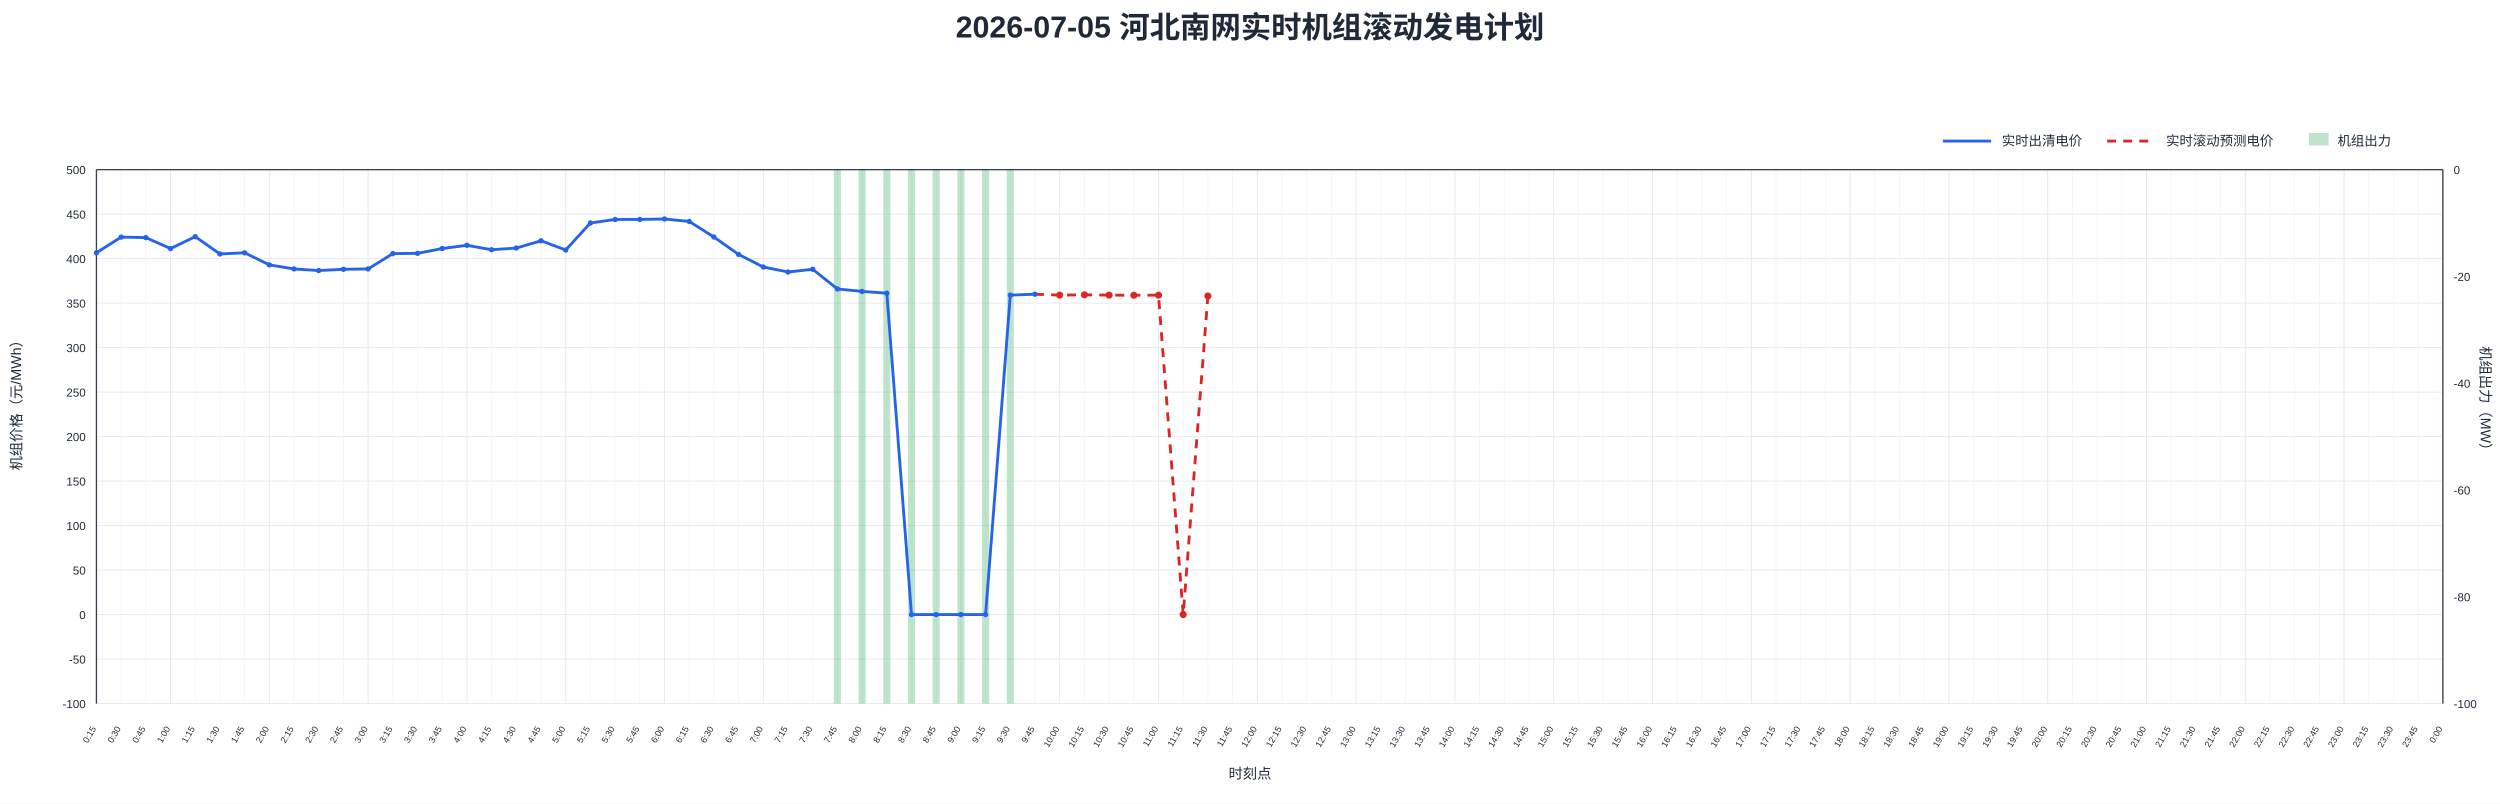
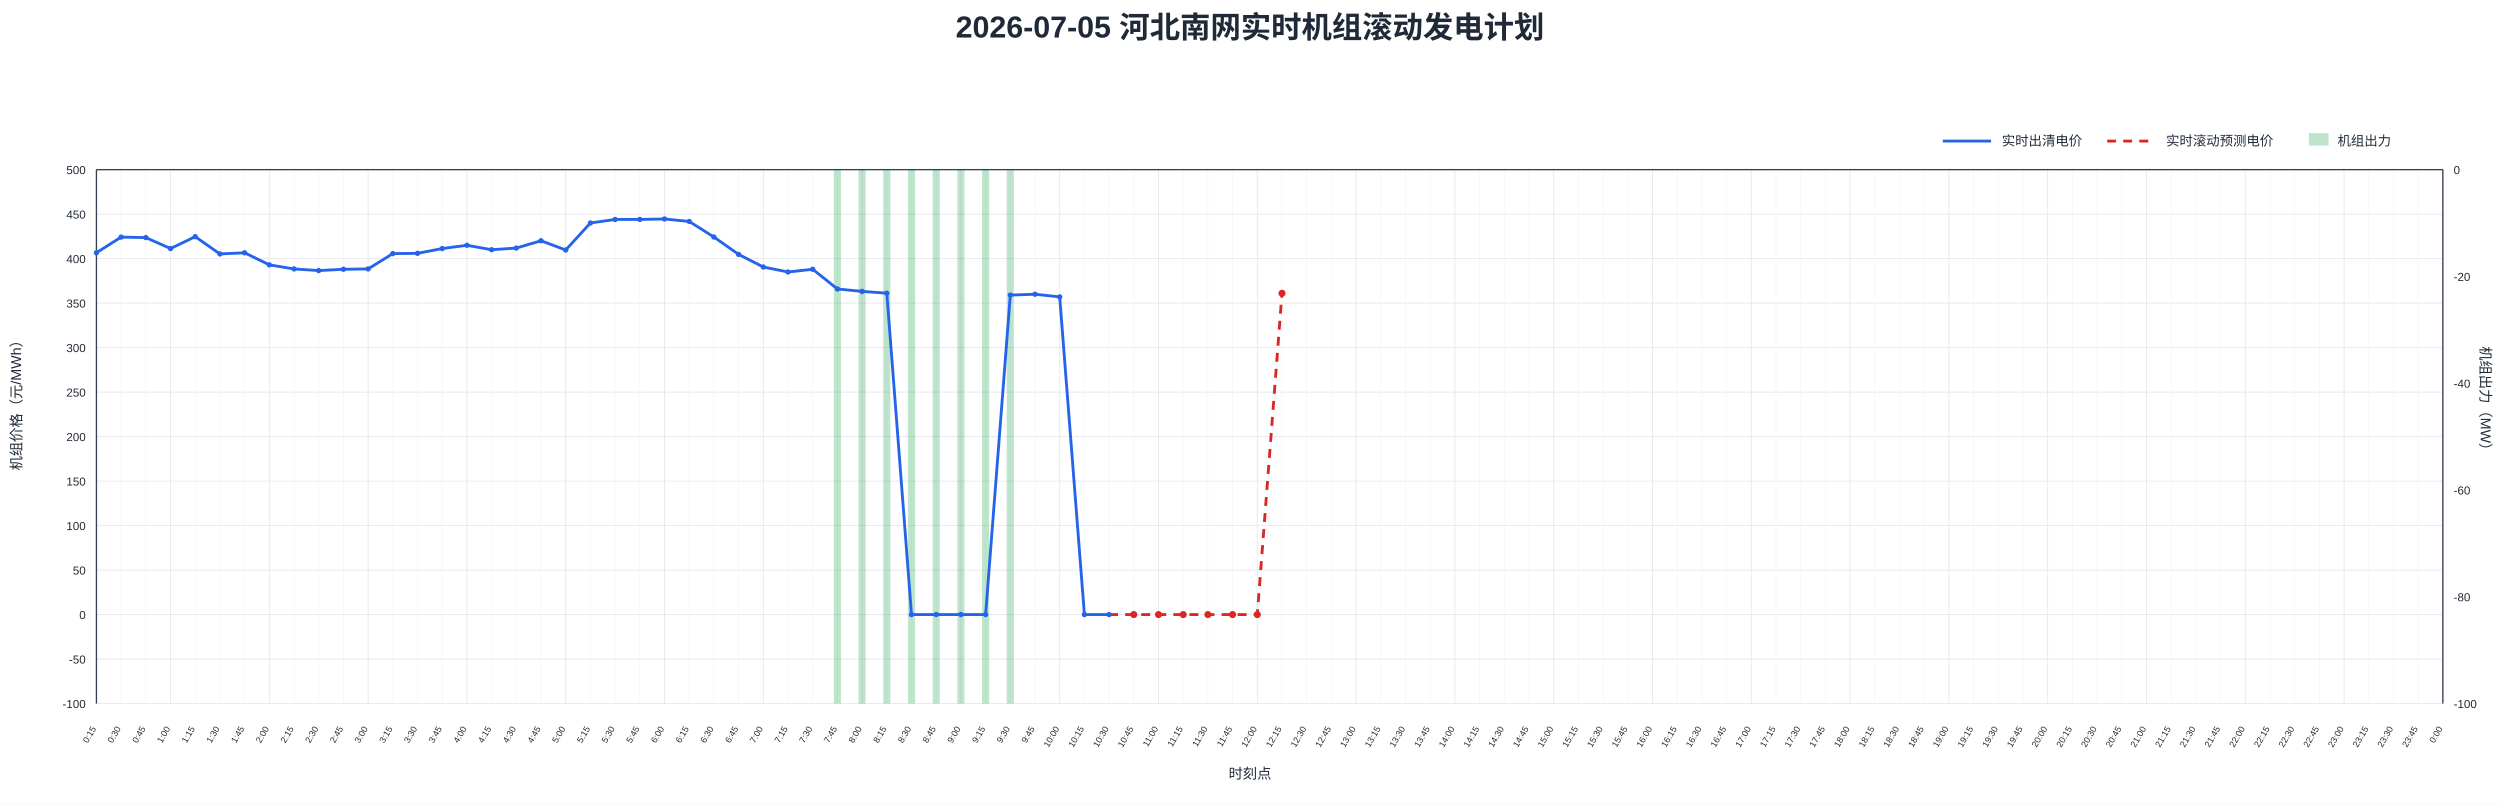
<svg xmlns="http://www.w3.org/2000/svg" width="2800" height="900" viewBox="0 0 2800 900" data-plot-left="108" data-plot-right="2736" data-plot-top="190" data-plot-bottom="788">
  <style>
text{font-family:'Microsoft YaHei','SimHei',Arial,sans-serif;fill:#1f2937}
.axis{stroke:#374151;stroke-width:1.5}
.grid{stroke:#e5e7eb;stroke-width:1}
.minor{stroke:#f3f4f6;stroke-width:0.8}
.actual{fill:none;stroke:#2563eb;stroke-width:3.2}
.forecast{fill:none;stroke:#dc2626;stroke-width:3.2;stroke-dasharray:10 8}
.bar{fill:#16a34a;fill-opacity:0.28}
.hover-zone{fill:#ffffff;fill-opacity:0;cursor:crosshair}
.hover-line{stroke:#111827;stroke-width:1.4;stroke-dasharray:6 5;opacity:0}
.tooltip{opacity:0;pointer-events:none}
.tooltip-bg{fill:#111827;fill-opacity:.72;stroke:#ffffff;stroke-width:1.2}
.tooltip text{fill:#ffffff;font-size:15px}
</style>
  <rect width="100%" height="100%" fill="#ffffff" />
  <text x="1400.0" y="42" text-anchor="middle" font-size="34" font-weight="700">2026-07-05 河北南网实时机组滚动发电计划</text>
  <text x="2748" y="793.00" text-anchor="start" font-size="13" fill="#166534">-100</text>
  <text x="2748" y="673.40" text-anchor="start" font-size="13" fill="#166534">-80</text>
  <text x="2748" y="553.80" text-anchor="start" font-size="13" fill="#166534">-60</text>
  <text x="2748" y="434.20" text-anchor="start" font-size="13" fill="#166534">-40</text>
  <text x="2748" y="314.60" text-anchor="start" font-size="13" fill="#166534">-20</text>
  <text x="2748" y="195.00" text-anchor="start" font-size="13" fill="#166534">0</text>
  <line class="grid" x1="108" y1="788.00" x2="2736" y2="788.00" />
  <text x="96" y="793.00" text-anchor="end" font-size="13">-100</text>
  <line class="grid" x1="108" y1="738.17" x2="2736" y2="738.17" />
  <text x="96" y="743.17" text-anchor="end" font-size="13">-50</text>
  <line class="grid" x1="108" y1="688.33" x2="2736" y2="688.33" />
  <text x="96" y="693.33" text-anchor="end" font-size="13">0</text>
  <line class="grid" x1="108" y1="638.50" x2="2736" y2="638.50" />
  <text x="96" y="643.50" text-anchor="end" font-size="13">50</text>
  <line class="grid" x1="108" y1="588.67" x2="2736" y2="588.67" />
  <text x="96" y="593.67" text-anchor="end" font-size="13">100</text>
  <line class="grid" x1="108" y1="538.83" x2="2736" y2="538.83" />
  <text x="96" y="543.83" text-anchor="end" font-size="13">150</text>
  <line class="grid" x1="108" y1="489.00" x2="2736" y2="489.00" />
  <text x="96" y="494.00" text-anchor="end" font-size="13">200</text>
  <line class="grid" x1="108" y1="439.17" x2="2736" y2="439.17" />
  <text x="96" y="444.17" text-anchor="end" font-size="13">250</text>
  <line class="grid" x1="108" y1="389.33" x2="2736" y2="389.33" />
  <text x="96" y="394.33" text-anchor="end" font-size="13">300</text>
  <line class="grid" x1="108" y1="339.50" x2="2736" y2="339.50" />
  <text x="96" y="344.50" text-anchor="end" font-size="13">350</text>
  <line class="grid" x1="108" y1="289.67" x2="2736" y2="289.67" />
  <text x="96" y="294.67" text-anchor="end" font-size="13">400</text>
  <line class="grid" x1="108" y1="239.83" x2="2736" y2="239.83" />
  <text x="96" y="244.83" text-anchor="end" font-size="13">450</text>
  <line class="grid" x1="108" y1="190.00" x2="2736" y2="190.00" />
  <text x="96" y="195.00" text-anchor="end" font-size="13">500</text>
  <line class="grid minor" x1="108.00" y1="190" x2="108.00" y2="788" />
  <text x="108.00" y="816" text-anchor="end" font-size="10" transform="rotate(-60 108.00 816)">0:15</text>
  <line class="grid minor" x1="135.66" y1="190" x2="135.66" y2="788" />
  <text x="135.66" y="816" text-anchor="end" font-size="10" transform="rotate(-60 135.66 816)">0:30</text>
  <line class="grid minor" x1="163.33" y1="190" x2="163.33" y2="788" />
  <text x="163.33" y="816" text-anchor="end" font-size="10" transform="rotate(-60 163.33 816)">0:45</text>
  <line class="grid" x1="190.99" y1="190" x2="190.99" y2="788" />
  <text x="190.99" y="816" text-anchor="end" font-size="10" transform="rotate(-60 190.99 816)">1:00</text>
  <line class="grid minor" x1="218.65" y1="190" x2="218.65" y2="788" />
  <text x="218.65" y="816" text-anchor="end" font-size="10" transform="rotate(-60 218.65 816)">1:15</text>
  <line class="grid minor" x1="246.32" y1="190" x2="246.32" y2="788" />
  <text x="246.32" y="816" text-anchor="end" font-size="10" transform="rotate(-60 246.32 816)">1:30</text>
  <line class="grid minor" x1="273.98" y1="190" x2="273.98" y2="788" />
  <text x="273.98" y="816" text-anchor="end" font-size="10" transform="rotate(-60 273.98 816)">1:45</text>
  <line class="grid" x1="301.64" y1="190" x2="301.64" y2="788" />
  <text x="301.64" y="816" text-anchor="end" font-size="10" transform="rotate(-60 301.64 816)">2:00</text>
  <line class="grid minor" x1="329.31" y1="190" x2="329.31" y2="788" />
  <text x="329.31" y="816" text-anchor="end" font-size="10" transform="rotate(-60 329.31 816)">2:15</text>
  <line class="grid minor" x1="356.97" y1="190" x2="356.97" y2="788" />
  <text x="356.97" y="816" text-anchor="end" font-size="10" transform="rotate(-60 356.97 816)">2:30</text>
  <line class="grid minor" x1="384.63" y1="190" x2="384.63" y2="788" />
  <text x="384.63" y="816" text-anchor="end" font-size="10" transform="rotate(-60 384.63 816)">2:45</text>
  <line class="grid" x1="412.29" y1="190" x2="412.29" y2="788" />
  <text x="412.29" y="816" text-anchor="end" font-size="10" transform="rotate(-60 412.29 816)">3:00</text>
  <line class="grid minor" x1="439.96" y1="190" x2="439.96" y2="788" />
  <text x="439.96" y="816" text-anchor="end" font-size="10" transform="rotate(-60 439.96 816)">3:15</text>
  <line class="grid minor" x1="467.62" y1="190" x2="467.62" y2="788" />
  <text x="467.62" y="816" text-anchor="end" font-size="10" transform="rotate(-60 467.62 816)">3:30</text>
  <line class="grid minor" x1="495.28" y1="190" x2="495.28" y2="788" />
  <text x="495.28" y="816" text-anchor="end" font-size="10" transform="rotate(-60 495.28 816)">3:45</text>
  <line class="grid" x1="522.95" y1="190" x2="522.95" y2="788" />
  <text x="522.95" y="816" text-anchor="end" font-size="10" transform="rotate(-60 522.95 816)">4:00</text>
  <line class="grid minor" x1="550.61" y1="190" x2="550.61" y2="788" />
  <text x="550.61" y="816" text-anchor="end" font-size="10" transform="rotate(-60 550.61 816)">4:15</text>
  <line class="grid minor" x1="578.27" y1="190" x2="578.27" y2="788" />
  <text x="578.27" y="816" text-anchor="end" font-size="10" transform="rotate(-60 578.27 816)">4:30</text>
  <line class="grid minor" x1="605.94" y1="190" x2="605.94" y2="788" />
  <text x="605.94" y="816" text-anchor="end" font-size="10" transform="rotate(-60 605.94 816)">4:45</text>
  <line class="grid" x1="633.60" y1="190" x2="633.60" y2="788" />
  <text x="633.60" y="816" text-anchor="end" font-size="10" transform="rotate(-60 633.60 816)">5:00</text>
  <line class="grid minor" x1="661.26" y1="190" x2="661.26" y2="788" />
  <text x="661.26" y="816" text-anchor="end" font-size="10" transform="rotate(-60 661.26 816)">5:15</text>
  <line class="grid minor" x1="688.93" y1="190" x2="688.93" y2="788" />
  <text x="688.93" y="816" text-anchor="end" font-size="10" transform="rotate(-60 688.93 816)">5:30</text>
  <line class="grid minor" x1="716.59" y1="190" x2="716.59" y2="788" />
  <text x="716.59" y="816" text-anchor="end" font-size="10" transform="rotate(-60 716.59 816)">5:45</text>
  <line class="grid" x1="744.25" y1="190" x2="744.25" y2="788" />
  <text x="744.25" y="816" text-anchor="end" font-size="10" transform="rotate(-60 744.25 816)">6:00</text>
  <line class="grid minor" x1="771.92" y1="190" x2="771.92" y2="788" />
  <text x="771.92" y="816" text-anchor="end" font-size="10" transform="rotate(-60 771.92 816)">6:15</text>
  <line class="grid minor" x1="799.58" y1="190" x2="799.58" y2="788" />
  <text x="799.58" y="816" text-anchor="end" font-size="10" transform="rotate(-60 799.58 816)">6:30</text>
  <line class="grid minor" x1="827.24" y1="190" x2="827.24" y2="788" />
  <text x="827.24" y="816" text-anchor="end" font-size="10" transform="rotate(-60 827.24 816)">6:45</text>
  <line class="grid" x1="854.91" y1="190" x2="854.91" y2="788" />
  <text x="854.91" y="816" text-anchor="end" font-size="10" transform="rotate(-60 854.91 816)">7:00</text>
  <line class="grid minor" x1="882.57" y1="190" x2="882.57" y2="788" />
  <text x="882.57" y="816" text-anchor="end" font-size="10" transform="rotate(-60 882.57 816)">7:15</text>
  <line class="grid minor" x1="910.23" y1="190" x2="910.23" y2="788" />
  <text x="910.23" y="816" text-anchor="end" font-size="10" transform="rotate(-60 910.23 816)">7:30</text>
  <line class="grid minor" x1="937.89" y1="190" x2="937.89" y2="788" />
  <text x="937.89" y="816" text-anchor="end" font-size="10" transform="rotate(-60 937.89 816)">7:45</text>
  <line class="grid" x1="965.56" y1="190" x2="965.56" y2="788" />
  <text x="965.56" y="816" text-anchor="end" font-size="10" transform="rotate(-60 965.56 816)">8:00</text>
  <line class="grid minor" x1="993.22" y1="190" x2="993.22" y2="788" />
  <text x="993.22" y="816" text-anchor="end" font-size="10" transform="rotate(-60 993.22 816)">8:15</text>
  <line class="grid minor" x1="1020.88" y1="190" x2="1020.88" y2="788" />
  <text x="1020.88" y="816" text-anchor="end" font-size="10" transform="rotate(-60 1020.88 816)">8:30</text>
  <line class="grid minor" x1="1048.55" y1="190" x2="1048.55" y2="788" />
  <text x="1048.55" y="816" text-anchor="end" font-size="10" transform="rotate(-60 1048.55 816)">8:45</text>
  <line class="grid" x1="1076.21" y1="190" x2="1076.21" y2="788" />
  <text x="1076.21" y="816" text-anchor="end" font-size="10" transform="rotate(-60 1076.21 816)">9:00</text>
  <line class="grid minor" x1="1103.87" y1="190" x2="1103.87" y2="788" />
  <text x="1103.87" y="816" text-anchor="end" font-size="10" transform="rotate(-60 1103.87 816)">9:15</text>
  <line class="grid minor" x1="1131.54" y1="190" x2="1131.54" y2="788" />
  <text x="1131.54" y="816" text-anchor="end" font-size="10" transform="rotate(-60 1131.54 816)">9:30</text>
  <line class="grid minor" x1="1159.20" y1="190" x2="1159.20" y2="788" />
  <text x="1159.20" y="816" text-anchor="end" font-size="10" transform="rotate(-60 1159.20 816)">9:45</text>
  <line class="grid" x1="1186.86" y1="190" x2="1186.86" y2="788" />
  <text x="1186.86" y="816" text-anchor="end" font-size="10" transform="rotate(-60 1186.86 816)">10:00</text>
  <line class="grid minor" x1="1214.53" y1="190" x2="1214.53" y2="788" />
  <text x="1214.53" y="816" text-anchor="end" font-size="10" transform="rotate(-60 1214.53 816)">10:15</text>
  <line class="grid minor" x1="1242.19" y1="190" x2="1242.19" y2="788" />
  <text x="1242.19" y="816" text-anchor="end" font-size="10" transform="rotate(-60 1242.19 816)">10:30</text>
  <line class="grid minor" x1="1269.85" y1="190" x2="1269.85" y2="788" />
  <text x="1269.85" y="816" text-anchor="end" font-size="10" transform="rotate(-60 1269.85 816)">10:45</text>
  <line class="grid" x1="1297.52" y1="190" x2="1297.52" y2="788" />
  <text x="1297.52" y="816" text-anchor="end" font-size="10" transform="rotate(-60 1297.52 816)">11:00</text>
  <line class="grid minor" x1="1325.18" y1="190" x2="1325.18" y2="788" />
  <text x="1325.18" y="816" text-anchor="end" font-size="10" transform="rotate(-60 1325.18 816)">11:15</text>
  <line class="grid minor" x1="1352.84" y1="190" x2="1352.84" y2="788" />
  <text x="1352.84" y="816" text-anchor="end" font-size="10" transform="rotate(-60 1352.84 816)">11:30</text>
  <line class="grid minor" x1="1380.51" y1="190" x2="1380.51" y2="788" />
  <text x="1380.51" y="816" text-anchor="end" font-size="10" transform="rotate(-60 1380.51 816)">11:45</text>
  <line class="grid" x1="1408.17" y1="190" x2="1408.17" y2="788" />
  <text x="1408.17" y="816" text-anchor="end" font-size="10" transform="rotate(-60 1408.17 816)">12:00</text>
  <line class="grid minor" x1="1435.83" y1="190" x2="1435.83" y2="788" />
  <text x="1435.83" y="816" text-anchor="end" font-size="10" transform="rotate(-60 1435.83 816)">12:15</text>
  <line class="grid minor" x1="1463.49" y1="190" x2="1463.49" y2="788" />
  <text x="1463.49" y="816" text-anchor="end" font-size="10" transform="rotate(-60 1463.49 816)">12:30</text>
  <line class="grid minor" x1="1491.16" y1="190" x2="1491.16" y2="788" />
  <text x="1491.16" y="816" text-anchor="end" font-size="10" transform="rotate(-60 1491.16 816)">12:45</text>
  <line class="grid" x1="1518.82" y1="190" x2="1518.82" y2="788" />
  <text x="1518.82" y="816" text-anchor="end" font-size="10" transform="rotate(-60 1518.82 816)">13:00</text>
  <line class="grid minor" x1="1546.48" y1="190" x2="1546.48" y2="788" />
  <text x="1546.48" y="816" text-anchor="end" font-size="10" transform="rotate(-60 1546.48 816)">13:15</text>
  <line class="grid minor" x1="1574.15" y1="190" x2="1574.15" y2="788" />
  <text x="1574.15" y="816" text-anchor="end" font-size="10" transform="rotate(-60 1574.15 816)">13:30</text>
  <line class="grid minor" x1="1601.81" y1="190" x2="1601.81" y2="788" />
  <text x="1601.81" y="816" text-anchor="end" font-size="10" transform="rotate(-60 1601.81 816)">13:45</text>
  <line class="grid" x1="1629.47" y1="190" x2="1629.47" y2="788" />
  <text x="1629.47" y="816" text-anchor="end" font-size="10" transform="rotate(-60 1629.47 816)">14:00</text>
  <line class="grid minor" x1="1657.14" y1="190" x2="1657.14" y2="788" />
  <text x="1657.14" y="816" text-anchor="end" font-size="10" transform="rotate(-60 1657.14 816)">14:15</text>
  <line class="grid minor" x1="1684.80" y1="190" x2="1684.80" y2="788" />
  <text x="1684.80" y="816" text-anchor="end" font-size="10" transform="rotate(-60 1684.80 816)">14:30</text>
  <line class="grid minor" x1="1712.46" y1="190" x2="1712.46" y2="788" />
  <text x="1712.46" y="816" text-anchor="end" font-size="10" transform="rotate(-60 1712.46 816)">14:45</text>
  <line class="grid" x1="1740.13" y1="190" x2="1740.13" y2="788" />
  <text x="1740.13" y="816" text-anchor="end" font-size="10" transform="rotate(-60 1740.13 816)">15:00</text>
  <line class="grid minor" x1="1767.79" y1="190" x2="1767.79" y2="788" />
  <text x="1767.79" y="816" text-anchor="end" font-size="10" transform="rotate(-60 1767.79 816)">15:15</text>
  <line class="grid minor" x1="1795.45" y1="190" x2="1795.45" y2="788" />
  <text x="1795.45" y="816" text-anchor="end" font-size="10" transform="rotate(-60 1795.45 816)">15:30</text>
  <line class="grid minor" x1="1823.12" y1="190" x2="1823.12" y2="788" />
  <text x="1823.12" y="816" text-anchor="end" font-size="10" transform="rotate(-60 1823.12 816)">15:45</text>
  <line class="grid" x1="1850.78" y1="190" x2="1850.78" y2="788" />
  <text x="1850.78" y="816" text-anchor="end" font-size="10" transform="rotate(-60 1850.78 816)">16:00</text>
  <line class="grid minor" x1="1878.44" y1="190" x2="1878.44" y2="788" />
  <text x="1878.44" y="816" text-anchor="end" font-size="10" transform="rotate(-60 1878.44 816)">16:15</text>
  <line class="grid minor" x1="1906.11" y1="190" x2="1906.11" y2="788" />
  <text x="1906.11" y="816" text-anchor="end" font-size="10" transform="rotate(-60 1906.11 816)">16:30</text>
  <line class="grid minor" x1="1933.77" y1="190" x2="1933.77" y2="788" />
  <text x="1933.77" y="816" text-anchor="end" font-size="10" transform="rotate(-60 1933.77 816)">16:45</text>
  <line class="grid" x1="1961.43" y1="190" x2="1961.43" y2="788" />
  <text x="1961.43" y="816" text-anchor="end" font-size="10" transform="rotate(-60 1961.43 816)">17:00</text>
  <line class="grid minor" x1="1989.09" y1="190" x2="1989.09" y2="788" />
  <text x="1989.09" y="816" text-anchor="end" font-size="10" transform="rotate(-60 1989.09 816)">17:15</text>
  <line class="grid minor" x1="2016.76" y1="190" x2="2016.76" y2="788" />
  <text x="2016.76" y="816" text-anchor="end" font-size="10" transform="rotate(-60 2016.76 816)">17:30</text>
  <line class="grid minor" x1="2044.42" y1="190" x2="2044.42" y2="788" />
  <text x="2044.42" y="816" text-anchor="end" font-size="10" transform="rotate(-60 2044.42 816)">17:45</text>
  <line class="grid" x1="2072.08" y1="190" x2="2072.08" y2="788" />
  <text x="2072.08" y="816" text-anchor="end" font-size="10" transform="rotate(-60 2072.08 816)">18:00</text>
  <line class="grid minor" x1="2099.75" y1="190" x2="2099.75" y2="788" />
  <text x="2099.75" y="816" text-anchor="end" font-size="10" transform="rotate(-60 2099.75 816)">18:15</text>
  <line class="grid minor" x1="2127.41" y1="190" x2="2127.41" y2="788" />
  <text x="2127.41" y="816" text-anchor="end" font-size="10" transform="rotate(-60 2127.41 816)">18:30</text>
  <line class="grid minor" x1="2155.07" y1="190" x2="2155.07" y2="788" />
  <text x="2155.07" y="816" text-anchor="end" font-size="10" transform="rotate(-60 2155.07 816)">18:45</text>
  <line class="grid" x1="2182.74" y1="190" x2="2182.74" y2="788" />
  <text x="2182.74" y="816" text-anchor="end" font-size="10" transform="rotate(-60 2182.74 816)">19:00</text>
  <line class="grid minor" x1="2210.40" y1="190" x2="2210.40" y2="788" />
  <text x="2210.40" y="816" text-anchor="end" font-size="10" transform="rotate(-60 2210.40 816)">19:15</text>
  <line class="grid minor" x1="2238.06" y1="190" x2="2238.06" y2="788" />
  <text x="2238.06" y="816" text-anchor="end" font-size="10" transform="rotate(-60 2238.06 816)">19:30</text>
  <line class="grid minor" x1="2265.73" y1="190" x2="2265.73" y2="788" />
  <text x="2265.73" y="816" text-anchor="end" font-size="10" transform="rotate(-60 2265.73 816)">19:45</text>
  <line class="grid" x1="2293.39" y1="190" x2="2293.39" y2="788" />
  <text x="2293.39" y="816" text-anchor="end" font-size="10" transform="rotate(-60 2293.39 816)">20:00</text>
  <line class="grid minor" x1="2321.05" y1="190" x2="2321.05" y2="788" />
  <text x="2321.05" y="816" text-anchor="end" font-size="10" transform="rotate(-60 2321.05 816)">20:15</text>
  <line class="grid minor" x1="2348.72" y1="190" x2="2348.72" y2="788" />
  <text x="2348.72" y="816" text-anchor="end" font-size="10" transform="rotate(-60 2348.72 816)">20:30</text>
  <line class="grid minor" x1="2376.38" y1="190" x2="2376.38" y2="788" />
  <text x="2376.38" y="816" text-anchor="end" font-size="10" transform="rotate(-60 2376.38 816)">20:45</text>
  <line class="grid" x1="2404.04" y1="190" x2="2404.04" y2="788" />
  <text x="2404.04" y="816" text-anchor="end" font-size="10" transform="rotate(-60 2404.04 816)">21:00</text>
  <line class="grid minor" x1="2431.71" y1="190" x2="2431.71" y2="788" />
  <text x="2431.71" y="816" text-anchor="end" font-size="10" transform="rotate(-60 2431.71 816)">21:15</text>
  <line class="grid minor" x1="2459.37" y1="190" x2="2459.37" y2="788" />
  <text x="2459.37" y="816" text-anchor="end" font-size="10" transform="rotate(-60 2459.37 816)">21:30</text>
  <line class="grid minor" x1="2487.03" y1="190" x2="2487.03" y2="788" />
  <text x="2487.03" y="816" text-anchor="end" font-size="10" transform="rotate(-60 2487.03 816)">21:45</text>
  <line class="grid" x1="2514.69" y1="190" x2="2514.69" y2="788" />
  <text x="2514.69" y="816" text-anchor="end" font-size="10" transform="rotate(-60 2514.69 816)">22:00</text>
  <line class="grid minor" x1="2542.36" y1="190" x2="2542.36" y2="788" />
  <text x="2542.36" y="816" text-anchor="end" font-size="10" transform="rotate(-60 2542.36 816)">22:15</text>
  <line class="grid minor" x1="2570.02" y1="190" x2="2570.02" y2="788" />
  <text x="2570.02" y="816" text-anchor="end" font-size="10" transform="rotate(-60 2570.02 816)">22:30</text>
  <line class="grid minor" x1="2597.68" y1="190" x2="2597.68" y2="788" />
  <text x="2597.68" y="816" text-anchor="end" font-size="10" transform="rotate(-60 2597.68 816)">22:45</text>
  <line class="grid" x1="2625.35" y1="190" x2="2625.35" y2="788" />
  <text x="2625.35" y="816" text-anchor="end" font-size="10" transform="rotate(-60 2625.35 816)">23:00</text>
  <line class="grid minor" x1="2653.01" y1="190" x2="2653.01" y2="788" />
  <text x="2653.01" y="816" text-anchor="end" font-size="10" transform="rotate(-60 2653.01 816)">23:15</text>
  <line class="grid minor" x1="2680.67" y1="190" x2="2680.67" y2="788" />
  <text x="2680.67" y="816" text-anchor="end" font-size="10" transform="rotate(-60 2680.67 816)">23:30</text>
  <line class="grid minor" x1="2708.34" y1="190" x2="2708.34" y2="788" />
  <text x="2708.34" y="816" text-anchor="end" font-size="10" transform="rotate(-60 2708.34 816)">23:45</text>
  <line class="grid" x1="2736.00" y1="190" x2="2736.00" y2="788" />
  <text x="2736.00" y="816" text-anchor="end" font-size="10" transform="rotate(-60 2736.00 816)">0:00</text>
  <rect class="bar" x="104.00" y="190.00" width="8" height="0.00" />
  <rect class="bar" x="131.66" y="190.00" width="8" height="0.00" />
  <rect class="bar" x="159.33" y="190.00" width="8" height="0.00" />
  <rect class="bar" x="186.99" y="190.00" width="8" height="0.00" />
  <rect class="bar" x="214.65" y="190.00" width="8" height="0.00" />
  <rect class="bar" x="242.32" y="190.00" width="8" height="0.00" />
  <rect class="bar" x="269.98" y="190.00" width="8" height="0.00" />
  <rect class="bar" x="297.64" y="190.00" width="8" height="0.00" />
  <rect class="bar" x="325.31" y="190.00" width="8" height="0.00" />
  <rect class="bar" x="352.97" y="190.00" width="8" height="0.00" />
  <rect class="bar" x="380.63" y="190.00" width="8" height="0.00" />
  <rect class="bar" x="408.29" y="190.00" width="8" height="0.00" />
  <rect class="bar" x="435.96" y="190.00" width="8" height="0.00" />
  <rect class="bar" x="463.62" y="190.00" width="8" height="0.00" />
  <rect class="bar" x="491.28" y="190.00" width="8" height="0.00" />
  <rect class="bar" x="518.95" y="190.00" width="8" height="0.00" />
  <rect class="bar" x="546.61" y="190.00" width="8" height="0.00" />
  <rect class="bar" x="574.27" y="190.00" width="8" height="0.00" />
  <rect class="bar" x="601.94" y="190.00" width="8" height="0.00" />
  <rect class="bar" x="629.60" y="190.00" width="8" height="0.00" />
  <rect class="bar" x="657.26" y="190.00" width="8" height="0.00" />
  <rect class="bar" x="684.93" y="190.00" width="8" height="0.00" />
  <rect class="bar" x="712.59" y="190.00" width="8" height="0.00" />
  <rect class="bar" x="740.25" y="190.00" width="8" height="0.00" />
  <rect class="bar" x="767.92" y="190.00" width="8" height="0.00" />
  <rect class="bar" x="795.58" y="190.00" width="8" height="0.00" />
  <rect class="bar" x="823.24" y="190.00" width="8" height="0.00" />
  <rect class="bar" x="850.91" y="190.00" width="8" height="0.00" />
  <rect class="bar" x="878.57" y="190.00" width="8" height="0.00" />
  <rect class="bar" x="906.23" y="190.00" width="8" height="0.00" />
  <rect class="bar" x="933.89" y="190.00" width="8" height="598.00" />
  <rect class="bar" x="961.56" y="190.00" width="8" height="598.00" />
  <rect class="bar" x="989.22" y="190.00" width="8" height="598.00" />
  <rect class="bar" x="1016.88" y="190.00" width="8" height="598.00" />
  <rect class="bar" x="1044.55" y="190.00" width="8" height="598.00" />
  <rect class="bar" x="1072.21" y="190.00" width="8" height="598.00" />
  <rect class="bar" x="1099.87" y="190.00" width="8" height="598.00" />
  <rect class="bar" x="1127.54" y="190.00" width="8" height="598.00" />
  <rect class="bar" x="1155.20" y="190.00" width="8" height="0.00" />
  <rect class="bar" x="1182.86" y="190.00" width="8" height="0.00" />
  <rect class="bar" x="1210.53" y="190.00" width="8" height="0.00" />
  <rect class="bar" x="1238.19" y="190.00" width="8" height="0.00" />
  <rect class="bar" x="1265.85" y="190.00" width="8" height="0.00" />
  <rect class="bar" x="1293.52" y="190.00" width="8" height="0.00" />
  <rect class="bar" x="1321.18" y="190.00" width="8" height="0.00" />
  <rect class="bar" x="1348.84" y="190.00" width="8" height="0.00" />
+   <rect class="bar" x="1376.51" y="190.00" width="8" height="0.00" />
+   <rect class="bar" x="1404.17" y="190.00" width="8" height="0.00" />
+   <rect class="bar" x="1431.83" y="190.00" width="8" height="0.00" />
  <line class="axis" x1="108" y1="190.00" x2="2736" y2="190.00" />
  <line class="axis" x1="108" y1="190" x2="108" y2="788" />
  <line class="axis" x1="2736" y1="190" x2="2736" y2="788" />
  <text x="1400.0" y="872" text-anchor="middle" font-size="16">时刻点</text>
  <text x="24" y="450.0" text-anchor="middle" font-size="16" transform="rotate(-90 24 450.0)">机组价格（元/MWh）</text>
  <text x="2778" y="450.0" text-anchor="middle" font-size="16" fill="#166534" transform="rotate(90 2778 450.0)">机组出力（MW）</text>
-   <polyline class="actual" points="108.00,283.12 135.66,265.55 163.33,266.12 190.99,278.37 218.65,265.06 246.32,284.42 273.98,283.12 301.64,296.64 329.31,301.21 356.97,303.04 384.63,301.59 412.29,301.21 439.96,284.02 467.62,283.75 495.28,278.37 522.95,274.72 550.61,279.70 578.27,277.82 605.94,269.65 633.60,280.00 661.26,249.73 688.93,245.81 716.59,245.76 744.25,245.25 771.92,248.04 799.58,265.46 827.24,284.95 854.91,299.06 882.57,304.62 910.23,301.59 937.89,323.63 965.56,326.38 993.22,328.35 1020.88,688.33 1048.55,688.33 1076.21,688.33 1103.87,688.33 1131.54,330.53 1159.20,329.53" />
-   <polyline class="forecast" points="1159.20,329.53 1186.86,330.53 1214.53,330.20 1242.19,330.53 1269.85,330.71 1297.52,330.58 1325.18,688.33 1352.84,331.49" />
+   <polyline class="actual" points="108.00,283.12 135.66,265.55 163.33,266.12 190.99,278.37 218.65,265.06 246.32,284.42 273.98,283.12 301.64,296.64 329.31,301.21 356.97,303.04 384.63,301.59 412.29,301.21 439.96,284.02 467.62,283.75 495.28,278.37 522.95,274.72 550.61,279.70 578.27,277.82 605.94,269.65 633.60,280.00 661.26,249.73 688.93,245.81 716.59,245.76 744.25,245.25 771.92,248.04 799.58,265.46 827.24,284.95 854.91,299.06 882.57,304.62 910.23,301.59 937.89,323.63 965.56,326.38 993.22,328.35 1020.88,688.33 1048.55,688.33 1076.21,688.33 1103.87,688.33 1131.54,330.53 1159.20,329.53 1186.86,332.52 1214.53,688.33 1242.19,688.33" />
+   <polyline class="forecast" points="1242.19,688.33 1269.85,688.33 1297.52,688.33 1325.18,688.33 1352.84,688.33 1380.51,688.33 1408.17,688.33 1435.83,328.44" />
  <circle cx="108.00" cy="283.12" r="3" fill="#2563eb" />
  <circle cx="135.66" cy="265.55" r="3" fill="#2563eb" />
  <circle cx="163.33" cy="266.12" r="3" fill="#2563eb" />
  <circle cx="190.99" cy="278.37" r="3" fill="#2563eb" />
  <circle cx="218.65" cy="265.06" r="3" fill="#2563eb" />
  <circle cx="246.32" cy="284.42" r="3" fill="#2563eb" />
  <circle cx="273.98" cy="283.12" r="3" fill="#2563eb" />
  <circle cx="301.64" cy="296.64" r="3" fill="#2563eb" />
  <circle cx="329.31" cy="301.21" r="3" fill="#2563eb" />
  <circle cx="356.97" cy="303.04" r="3" fill="#2563eb" />
  <circle cx="384.63" cy="301.59" r="3" fill="#2563eb" />
  <circle cx="412.29" cy="301.21" r="3" fill="#2563eb" />
  <circle cx="439.96" cy="284.02" r="3" fill="#2563eb" />
  <circle cx="467.62" cy="283.75" r="3" fill="#2563eb" />
  <circle cx="495.28" cy="278.37" r="3" fill="#2563eb" />
  <circle cx="522.95" cy="274.72" r="3" fill="#2563eb" />
  <circle cx="550.61" cy="279.70" r="3" fill="#2563eb" />
  <circle cx="578.27" cy="277.82" r="3" fill="#2563eb" />
  <circle cx="605.94" cy="269.65" r="3" fill="#2563eb" />
  <circle cx="633.60" cy="280.00" r="3" fill="#2563eb" />
  <circle cx="661.26" cy="249.73" r="3" fill="#2563eb" />
  <circle cx="688.93" cy="245.81" r="3" fill="#2563eb" />
  <circle cx="716.59" cy="245.76" r="3" fill="#2563eb" />
  <circle cx="744.25" cy="245.25" r="3" fill="#2563eb" />
  <circle cx="771.92" cy="248.04" r="3" fill="#2563eb" />
  <circle cx="799.58" cy="265.46" r="3" fill="#2563eb" />
  <circle cx="827.24" cy="284.95" r="3" fill="#2563eb" />
  <circle cx="854.91" cy="299.06" r="3" fill="#2563eb" />
  <circle cx="882.57" cy="304.62" r="3" fill="#2563eb" />
  <circle cx="910.23" cy="301.59" r="3" fill="#2563eb" />
  <circle cx="937.89" cy="323.63" r="3" fill="#2563eb" />
  <circle cx="965.56" cy="326.38" r="3" fill="#2563eb" />
  <circle cx="993.22" cy="328.35" r="3" fill="#2563eb" />
  <circle cx="1020.88" cy="688.33" r="3" fill="#2563eb" />
  <circle cx="1048.55" cy="688.33" r="3" fill="#2563eb" />
  <circle cx="1076.21" cy="688.33" r="3" fill="#2563eb" />
  <circle cx="1103.87" cy="688.33" r="3" fill="#2563eb" />
  <circle cx="1131.54" cy="330.53" r="3" fill="#2563eb" />
  <circle cx="1159.20" cy="329.53" r="3" fill="#2563eb" />
-   <circle cx="1186.86" cy="330.53" r="4" fill="#dc2626" />
-   <circle cx="1214.53" cy="330.20" r="4" fill="#dc2626" />
-   <circle cx="1242.19" cy="330.53" r="4" fill="#dc2626" />
-   <circle cx="1269.85" cy="330.71" r="4" fill="#dc2626" />
-   <circle cx="1297.52" cy="330.58" r="4" fill="#dc2626" />
+   <circle cx="1186.86" cy="332.52" r="3" fill="#2563eb" />
+   <circle cx="1214.53" cy="688.33" r="3" fill="#2563eb" />
+   <circle cx="1242.19" cy="688.33" r="3" fill="#2563eb" />
+   <circle cx="1269.85" cy="688.33" r="4" fill="#dc2626" />
+   <circle cx="1297.52" cy="688.33" r="4" fill="#dc2626" />
  <circle cx="1325.18" cy="688.33" r="4" fill="#dc2626" />
-   <circle cx="1352.84" cy="331.49" r="4" fill="#dc2626" />
+   <circle cx="1352.84" cy="688.33" r="4" fill="#dc2626" />
+   <circle cx="1380.51" cy="688.33" r="4" fill="#dc2626" />
+   <circle cx="1408.17" cy="688.33" r="4" fill="#dc2626" />
+   <circle cx="1435.83" cy="328.44" r="4" fill="#dc2626" />
  <line x1="2176" y1="158" x2="2230" y2="158" class="actual" />
  <text x="2242" y="163" font-size="15">实时出清电价</text>
  <line x1="2360" y1="158" x2="2414" y2="158" class="forecast" />
  <text x="2426" y="163" font-size="15">实时滚动预测电价</text>
  <rect class="bar" x="2586" y="149" width="22" height="14" />
  <text x="2618" y="163" font-size="15">机组出力</text>
  <line id="hover-line" class="hover-line" x1="108" y1="190" x2="108" y2="788" />
  <g id="tooltip" class="tooltip">
    <rect class="tooltip-bg" x="0" y="0" width="220" height="122" rx="8" />
    <text id="tip-time" x="14" y="30" />
    <text id="tip-output" x="14" y="57" />
    <text id="tip-price" x="14" y="84" />
    <text id="tip-forecast" x="14" y="111" />
  </g>
  <rect class="hover-zone" x="108.00" y="190" width="13.83" height="598" data-x="108.00" data-time="0:15" data-output="0 MW" data-actual-price="406.57 元/MWh" data-forecast-price="--" data-curve-y="283.12" />
  <rect class="hover-zone" x="121.83" y="190" width="27.66" height="598" data-x="135.66" data-time="0:30" data-output="0 MW" data-actual-price="424.20 元/MWh" data-forecast-price="--" data-curve-y="265.55" />
  <rect class="hover-zone" x="149.49" y="190" width="27.66" height="598" data-x="163.33" data-time="0:45" data-output="0 MW" data-actual-price="423.63 元/MWh" data-forecast-price="--" data-curve-y="266.12" />
  <rect class="hover-zone" x="177.16" y="190" width="27.66" height="598" data-x="190.99" data-time="1:00" data-output="0 MW" data-actual-price="411.33 元/MWh" data-forecast-price="--" data-curve-y="278.37" />
  <rect class="hover-zone" x="204.82" y="190" width="27.66" height="598" data-x="218.65" data-time="1:15" data-output="0 MW" data-actual-price="424.69 元/MWh" data-forecast-price="--" data-curve-y="265.06" />
  <rect class="hover-zone" x="232.48" y="190" width="27.66" height="598" data-x="246.32" data-time="1:30" data-output="0 MW" data-actual-price="405.26 元/MWh" data-forecast-price="--" data-curve-y="284.42" />
  <rect class="hover-zone" x="260.15" y="190" width="27.66" height="598" data-x="273.98" data-time="1:45" data-output="0 MW" data-actual-price="406.57 元/MWh" data-forecast-price="--" data-curve-y="283.12" />
  <rect class="hover-zone" x="287.81" y="190" width="27.66" height="598" data-x="301.64" data-time="2:00" data-output="0 MW" data-actual-price="393.00 元/MWh" data-forecast-price="--" data-curve-y="296.64" />
  <rect class="hover-zone" x="315.47" y="190" width="27.66" height="598" data-x="329.31" data-time="2:15" data-output="0 MW" data-actual-price="388.42 元/MWh" data-forecast-price="--" data-curve-y="301.21" />
  <rect class="hover-zone" x="343.14" y="190" width="27.66" height="598" data-x="356.97" data-time="2:30" data-output="0 MW" data-actual-price="386.58 元/MWh" data-forecast-price="--" data-curve-y="303.04" />
  <rect class="hover-zone" x="370.80" y="190" width="27.66" height="598" data-x="384.63" data-time="2:45" data-output="0 MW" data-actual-price="388.04 元/MWh" data-forecast-price="--" data-curve-y="301.59" />
  <rect class="hover-zone" x="398.46" y="190" width="27.66" height="598" data-x="412.29" data-time="3:00" data-output="0 MW" data-actual-price="388.42 元/MWh" data-forecast-price="--" data-curve-y="301.21" />
  <rect class="hover-zone" x="426.13" y="190" width="27.66" height="598" data-x="439.96" data-time="3:15" data-output="0 MW" data-actual-price="405.67 元/MWh" data-forecast-price="--" data-curve-y="284.02" />
  <rect class="hover-zone" x="453.79" y="190" width="27.66" height="598" data-x="467.62" data-time="3:30" data-output="0 MW" data-actual-price="405.94 元/MWh" data-forecast-price="--" data-curve-y="283.75" />
  <rect class="hover-zone" x="481.45" y="190" width="27.66" height="598" data-x="495.28" data-time="3:45" data-output="0 MW" data-actual-price="411.33 元/MWh" data-forecast-price="--" data-curve-y="278.37" />
  <rect class="hover-zone" x="509.12" y="190" width="27.66" height="598" data-x="522.95" data-time="4:00" data-output="0 MW" data-actual-price="415.00 元/MWh" data-forecast-price="--" data-curve-y="274.72" />
  <rect class="hover-zone" x="536.78" y="190" width="27.66" height="598" data-x="550.61" data-time="4:15" data-output="0 MW" data-actual-price="410.00 元/MWh" data-forecast-price="--" data-curve-y="279.70" />
  <rect class="hover-zone" x="564.44" y="190" width="27.66" height="598" data-x="578.27" data-time="4:30" data-output="0 MW" data-actual-price="411.89 元/MWh" data-forecast-price="--" data-curve-y="277.82" />
  <rect class="hover-zone" x="592.11" y="190" width="27.66" height="598" data-x="605.94" data-time="4:45" data-output="0 MW" data-actual-price="420.08 元/MWh" data-forecast-price="--" data-curve-y="269.65" />
  <rect class="hover-zone" x="619.77" y="190" width="27.66" height="598" data-x="633.60" data-time="5:00" data-output="0 MW" data-actual-price="409.70 元/MWh" data-forecast-price="--" data-curve-y="280.00" />
  <rect class="hover-zone" x="647.43" y="190" width="27.66" height="598" data-x="661.26" data-time="5:15" data-output="0 MW" data-actual-price="440.07 元/MWh" data-forecast-price="--" data-curve-y="249.73" />
  <rect class="hover-zone" x="675.09" y="190" width="27.66" height="598" data-x="688.93" data-time="5:30" data-output="0 MW" data-actual-price="444.00 元/MWh" data-forecast-price="--" data-curve-y="245.81" />
  <rect class="hover-zone" x="702.76" y="190" width="27.66" height="598" data-x="716.59" data-time="5:45" data-output="0 MW" data-actual-price="444.05 元/MWh" data-forecast-price="--" data-curve-y="245.76" />
  <rect class="hover-zone" x="730.42" y="190" width="27.66" height="598" data-x="744.25" data-time="6:00" data-output="0 MW" data-actual-price="444.57 元/MWh" data-forecast-price="--" data-curve-y="245.25" />
  <rect class="hover-zone" x="758.08" y="190" width="27.66" height="598" data-x="771.92" data-time="6:15" data-output="0 MW" data-actual-price="441.77 元/MWh" data-forecast-price="--" data-curve-y="248.04" />
  <rect class="hover-zone" x="785.75" y="190" width="27.66" height="598" data-x="799.58" data-time="6:30" data-output="0 MW" data-actual-price="424.29 元/MWh" data-forecast-price="--" data-curve-y="265.46" />
  <rect class="hover-zone" x="813.41" y="190" width="27.66" height="598" data-x="827.24" data-time="6:45" data-output="0 MW" data-actual-price="404.73 元/MWh" data-forecast-price="--" data-curve-y="284.95" />
  <rect class="hover-zone" x="841.07" y="190" width="27.66" height="598" data-x="854.91" data-time="7:00" data-output="0 MW" data-actual-price="390.58 元/MWh" data-forecast-price="--" data-curve-y="299.06" />
  <rect class="hover-zone" x="868.74" y="190" width="27.66" height="598" data-x="882.57" data-time="7:15" data-output="0 MW" data-actual-price="385.00 元/MWh" data-forecast-price="--" data-curve-y="304.62" />
  <rect class="hover-zone" x="896.40" y="190" width="27.66" height="598" data-x="910.23" data-time="7:30" data-output="0 MW" data-actual-price="388.04 元/MWh" data-forecast-price="--" data-curve-y="301.59" />
  <rect class="hover-zone" x="924.06" y="190" width="27.66" height="598" data-x="937.89" data-time="7:45" data-output="-100 MW" data-actual-price="365.92 元/MWh" data-forecast-price="--" data-curve-y="323.63" />
  <rect class="hover-zone" x="951.73" y="190" width="27.66" height="598" data-x="965.56" data-time="8:00" data-output="-100 MW" data-actual-price="363.16 元/MWh" data-forecast-price="--" data-curve-y="326.38" />
  <rect class="hover-zone" x="979.39" y="190" width="27.66" height="598" data-x="993.22" data-time="8:15" data-output="-100 MW" data-actual-price="361.19 元/MWh" data-forecast-price="--" data-curve-y="328.35" />
  <rect class="hover-zone" x="1007.05" y="190" width="27.66" height="598" data-x="1020.88" data-time="8:30" data-output="-100 MW" data-actual-price="0.00 元/MWh" data-forecast-price="--" data-curve-y="688.33" />
  <rect class="hover-zone" x="1034.72" y="190" width="27.66" height="598" data-x="1048.55" data-time="8:45" data-output="-100 MW" data-actual-price="0.00 元/MWh" data-forecast-price="--" data-curve-y="688.33" />
  <rect class="hover-zone" x="1062.38" y="190" width="27.66" height="598" data-x="1076.21" data-time="9:00" data-output="-100 MW" data-actual-price="0.00 元/MWh" data-forecast-price="--" data-curve-y="688.33" />
  <rect class="hover-zone" x="1090.04" y="190" width="27.66" height="598" data-x="1103.87" data-time="9:15" data-output="-100 MW" data-actual-price="0.00 元/MWh" data-forecast-price="--" data-curve-y="688.33" />
  <rect class="hover-zone" x="1117.71" y="190" width="27.66" height="598" data-x="1131.54" data-time="9:30" data-output="-100 MW" data-actual-price="359.00 元/MWh" data-forecast-price="--" data-curve-y="330.53" />
  <rect class="hover-zone" x="1145.37" y="190" width="27.66" height="598" data-x="1159.20" data-time="9:45" data-output="0 MW" data-actual-price="360.00 元/MWh" data-forecast-price="--" data-curve-y="329.53" />
-   <rect class="hover-zone" x="1173.03" y="190" width="27.66" height="598" data-x="1186.86" data-time="10:00" data-output="0 MW" data-actual-price="--" data-forecast-price="359.00 元/MWh" data-curve-y="330.53" />
-   <rect class="hover-zone" x="1200.69" y="190" width="27.66" height="598" data-x="1214.53" data-time="10:15" data-output="0 MW" data-actual-price="--" data-forecast-price="359.33 元/MWh" data-curve-y="330.20" />
-   <rect class="hover-zone" x="1228.36" y="190" width="27.66" height="598" data-x="1242.19" data-time="10:30" data-output="0 MW" data-actual-price="--" data-forecast-price="359.00 元/MWh" data-curve-y="330.53" />
-   <rect class="hover-zone" x="1256.02" y="190" width="27.66" height="598" data-x="1269.85" data-time="10:45" data-output="0 MW" data-actual-price="--" data-forecast-price="358.82 元/MWh" data-curve-y="330.71" />
-   <rect class="hover-zone" x="1283.68" y="190" width="27.66" height="598" data-x="1297.52" data-time="11:00" data-output="0 MW" data-actual-price="--" data-forecast-price="358.95 元/MWh" data-curve-y="330.58" />
+   <rect class="hover-zone" x="1173.03" y="190" width="27.66" height="598" data-x="1186.86" data-time="10:00" data-output="0 MW" data-actual-price="357.00 元/MWh" data-forecast-price="--" data-curve-y="332.52" />
+   <rect class="hover-zone" x="1200.69" y="190" width="27.66" height="598" data-x="1214.53" data-time="10:15" data-output="0 MW" data-actual-price="0.00 元/MWh" data-forecast-price="--" data-curve-y="688.33" />
+   <rect class="hover-zone" x="1228.36" y="190" width="27.66" height="598" data-x="1242.19" data-time="10:30" data-output="0 MW" data-actual-price="0.00 元/MWh" data-forecast-price="--" data-curve-y="688.33" />
+   <rect class="hover-zone" x="1256.02" y="190" width="27.66" height="598" data-x="1269.85" data-time="10:45" data-output="0 MW" data-actual-price="--" data-forecast-price="0.00 元/MWh" data-curve-y="688.33" />
+   <rect class="hover-zone" x="1283.68" y="190" width="27.66" height="598" data-x="1297.52" data-time="11:00" data-output="0 MW" data-actual-price="--" data-forecast-price="0.00 元/MWh" data-curve-y="688.33" />
  <rect class="hover-zone" x="1311.35" y="190" width="27.66" height="598" data-x="1325.18" data-time="11:15" data-output="0 MW" data-actual-price="--" data-forecast-price="0.00 元/MWh" data-curve-y="688.33" />
-   <rect class="hover-zone" x="1339.01" y="190" width="27.66" height="598" data-x="1352.84" data-time="11:30" data-output="0 MW" data-actual-price="--" data-forecast-price="358.04 元/MWh" data-curve-y="331.49" />
-   <rect class="hover-zone" x="1366.67" y="190" width="27.66" height="598" data-x="1380.51" data-time="11:45" data-output="--" data-actual-price="--" data-forecast-price="--" data-curve-y="" />
-   <rect class="hover-zone" x="1394.34" y="190" width="27.66" height="598" data-x="1408.17" data-time="12:00" data-output="--" data-actual-price="--" data-forecast-price="--" data-curve-y="" />
-   <rect class="hover-zone" x="1422.00" y="190" width="27.66" height="598" data-x="1435.83" data-time="12:15" data-output="--" data-actual-price="--" data-forecast-price="--" data-curve-y="" />
+   <rect class="hover-zone" x="1339.01" y="190" width="27.66" height="598" data-x="1352.84" data-time="11:30" data-output="0 MW" data-actual-price="--" data-forecast-price="0.00 元/MWh" data-curve-y="688.33" />
+   <rect class="hover-zone" x="1366.67" y="190" width="27.66" height="598" data-x="1380.51" data-time="11:45" data-output="0 MW" data-actual-price="--" data-forecast-price="0.00 元/MWh" data-curve-y="688.33" />
+   <rect class="hover-zone" x="1394.34" y="190" width="27.66" height="598" data-x="1408.17" data-time="12:00" data-output="0 MW" data-actual-price="--" data-forecast-price="0.00 元/MWh" data-curve-y="688.33" />
+   <rect class="hover-zone" x="1422.00" y="190" width="27.66" height="598" data-x="1435.83" data-time="12:15" data-output="0 MW" data-actual-price="--" data-forecast-price="361.10 元/MWh" data-curve-y="328.44" />
  <rect class="hover-zone" x="1449.66" y="190" width="27.66" height="598" data-x="1463.49" data-time="12:30" data-output="--" data-actual-price="--" data-forecast-price="--" data-curve-y="" />
  <rect class="hover-zone" x="1477.33" y="190" width="27.66" height="598" data-x="1491.16" data-time="12:45" data-output="--" data-actual-price="--" data-forecast-price="--" data-curve-y="" />
  <rect class="hover-zone" x="1504.99" y="190" width="27.66" height="598" data-x="1518.82" data-time="13:00" data-output="--" data-actual-price="--" data-forecast-price="--" data-curve-y="" />
  <rect class="hover-zone" x="1532.65" y="190" width="27.66" height="598" data-x="1546.48" data-time="13:15" data-output="--" data-actual-price="--" data-forecast-price="--" data-curve-y="" />
  <rect class="hover-zone" x="1560.32" y="190" width="27.66" height="598" data-x="1574.15" data-time="13:30" data-output="--" data-actual-price="--" data-forecast-price="--" data-curve-y="" />
  <rect class="hover-zone" x="1587.98" y="190" width="27.66" height="598" data-x="1601.81" data-time="13:45" data-output="--" data-actual-price="--" data-forecast-price="--" data-curve-y="" />
  <rect class="hover-zone" x="1615.64" y="190" width="27.66" height="598" data-x="1629.47" data-time="14:00" data-output="--" data-actual-price="--" data-forecast-price="--" data-curve-y="" />
  <rect class="hover-zone" x="1643.31" y="190" width="27.66" height="598" data-x="1657.14" data-time="14:15" data-output="--" data-actual-price="--" data-forecast-price="--" data-curve-y="" />
  <rect class="hover-zone" x="1670.97" y="190" width="27.66" height="598" data-x="1684.80" data-time="14:30" data-output="--" data-actual-price="--" data-forecast-price="--" data-curve-y="" />
  <rect class="hover-zone" x="1698.63" y="190" width="27.66" height="598" data-x="1712.46" data-time="14:45" data-output="--" data-actual-price="--" data-forecast-price="--" data-curve-y="" />
  <rect class="hover-zone" x="1726.29" y="190" width="27.66" height="598" data-x="1740.13" data-time="15:00" data-output="--" data-actual-price="--" data-forecast-price="--" data-curve-y="" />
  <rect class="hover-zone" x="1753.96" y="190" width="27.66" height="598" data-x="1767.79" data-time="15:15" data-output="--" data-actual-price="--" data-forecast-price="--" data-curve-y="" />
  <rect class="hover-zone" x="1781.62" y="190" width="27.66" height="598" data-x="1795.45" data-time="15:30" data-output="--" data-actual-price="--" data-forecast-price="--" data-curve-y="" />
  <rect class="hover-zone" x="1809.28" y="190" width="27.66" height="598" data-x="1823.12" data-time="15:45" data-output="--" data-actual-price="--" data-forecast-price="--" data-curve-y="" />
  <rect class="hover-zone" x="1836.95" y="190" width="27.66" height="598" data-x="1850.78" data-time="16:00" data-output="--" data-actual-price="--" data-forecast-price="--" data-curve-y="" />
  <rect class="hover-zone" x="1864.61" y="190" width="27.66" height="598" data-x="1878.44" data-time="16:15" data-output="--" data-actual-price="--" data-forecast-price="--" data-curve-y="" />
  <rect class="hover-zone" x="1892.27" y="190" width="27.66" height="598" data-x="1906.11" data-time="16:30" data-output="--" data-actual-price="--" data-forecast-price="--" data-curve-y="" />
  <rect class="hover-zone" x="1919.94" y="190" width="27.66" height="598" data-x="1933.77" data-time="16:45" data-output="--" data-actual-price="--" data-forecast-price="--" data-curve-y="" />
  <rect class="hover-zone" x="1947.60" y="190" width="27.66" height="598" data-x="1961.43" data-time="17:00" data-output="--" data-actual-price="--" data-forecast-price="--" data-curve-y="" />
  <rect class="hover-zone" x="1975.26" y="190" width="27.66" height="598" data-x="1989.09" data-time="17:15" data-output="--" data-actual-price="--" data-forecast-price="--" data-curve-y="" />
  <rect class="hover-zone" x="2002.93" y="190" width="27.66" height="598" data-x="2016.76" data-time="17:30" data-output="--" data-actual-price="--" data-forecast-price="--" data-curve-y="" />
  <rect class="hover-zone" x="2030.59" y="190" width="27.66" height="598" data-x="2044.42" data-time="17:45" data-output="--" data-actual-price="--" data-forecast-price="--" data-curve-y="" />
  <rect class="hover-zone" x="2058.25" y="190" width="27.66" height="598" data-x="2072.08" data-time="18:00" data-output="--" data-actual-price="--" data-forecast-price="--" data-curve-y="" />
  <rect class="hover-zone" x="2085.92" y="190" width="27.66" height="598" data-x="2099.75" data-time="18:15" data-output="--" data-actual-price="--" data-forecast-price="--" data-curve-y="" />
  <rect class="hover-zone" x="2113.58" y="190" width="27.66" height="598" data-x="2127.41" data-time="18:30" data-output="--" data-actual-price="--" data-forecast-price="--" data-curve-y="" />
  <rect class="hover-zone" x="2141.24" y="190" width="27.66" height="598" data-x="2155.07" data-time="18:45" data-output="--" data-actual-price="--" data-forecast-price="--" data-curve-y="" />
  <rect class="hover-zone" x="2168.91" y="190" width="27.66" height="598" data-x="2182.74" data-time="19:00" data-output="--" data-actual-price="--" data-forecast-price="--" data-curve-y="" />
  <rect class="hover-zone" x="2196.57" y="190" width="27.66" height="598" data-x="2210.40" data-time="19:15" data-output="--" data-actual-price="--" data-forecast-price="--" data-curve-y="" />
  <rect class="hover-zone" x="2224.23" y="190" width="27.66" height="598" data-x="2238.06" data-time="19:30" data-output="--" data-actual-price="--" data-forecast-price="--" data-curve-y="" />
  <rect class="hover-zone" x="2251.89" y="190" width="27.66" height="598" data-x="2265.73" data-time="19:45" data-output="--" data-actual-price="--" data-forecast-price="--" data-curve-y="" />
  <rect class="hover-zone" x="2279.56" y="190" width="27.66" height="598" data-x="2293.39" data-time="20:00" data-output="--" data-actual-price="--" data-forecast-price="--" data-curve-y="" />
  <rect class="hover-zone" x="2307.22" y="190" width="27.66" height="598" data-x="2321.05" data-time="20:15" data-output="--" data-actual-price="--" data-forecast-price="--" data-curve-y="" />
  <rect class="hover-zone" x="2334.88" y="190" width="27.66" height="598" data-x="2348.72" data-time="20:30" data-output="--" data-actual-price="--" data-forecast-price="--" data-curve-y="" />
  <rect class="hover-zone" x="2362.55" y="190" width="27.66" height="598" data-x="2376.38" data-time="20:45" data-output="--" data-actual-price="--" data-forecast-price="--" data-curve-y="" />
  <rect class="hover-zone" x="2390.21" y="190" width="27.66" height="598" data-x="2404.04" data-time="21:00" data-output="--" data-actual-price="--" data-forecast-price="--" data-curve-y="" />
  <rect class="hover-zone" x="2417.87" y="190" width="27.66" height="598" data-x="2431.71" data-time="21:15" data-output="--" data-actual-price="--" data-forecast-price="--" data-curve-y="" />
  <rect class="hover-zone" x="2445.54" y="190" width="27.66" height="598" data-x="2459.37" data-time="21:30" data-output="--" data-actual-price="--" data-forecast-price="--" data-curve-y="" />
  <rect class="hover-zone" x="2473.20" y="190" width="27.66" height="598" data-x="2487.03" data-time="21:45" data-output="--" data-actual-price="--" data-forecast-price="--" data-curve-y="" />
  <rect class="hover-zone" x="2500.86" y="190" width="27.66" height="598" data-x="2514.69" data-time="22:00" data-output="--" data-actual-price="--" data-forecast-price="--" data-curve-y="" />
  <rect class="hover-zone" x="2528.53" y="190" width="27.66" height="598" data-x="2542.36" data-time="22:15" data-output="--" data-actual-price="--" data-forecast-price="--" data-curve-y="" />
  <rect class="hover-zone" x="2556.19" y="190" width="27.66" height="598" data-x="2570.02" data-time="22:30" data-output="--" data-actual-price="--" data-forecast-price="--" data-curve-y="" />
  <rect class="hover-zone" x="2583.85" y="190" width="27.66" height="598" data-x="2597.68" data-time="22:45" data-output="--" data-actual-price="--" data-forecast-price="--" data-curve-y="" />
  <rect class="hover-zone" x="2611.52" y="190" width="27.66" height="598" data-x="2625.35" data-time="23:00" data-output="--" data-actual-price="--" data-forecast-price="--" data-curve-y="" />
  <rect class="hover-zone" x="2639.18" y="190" width="27.66" height="598" data-x="2653.01" data-time="23:15" data-output="--" data-actual-price="--" data-forecast-price="--" data-curve-y="" />
  <rect class="hover-zone" x="2666.84" y="190" width="27.66" height="598" data-x="2680.67" data-time="23:30" data-output="--" data-actual-price="--" data-forecast-price="--" data-curve-y="" />
  <rect class="hover-zone" x="2694.51" y="190" width="27.66" height="598" data-x="2708.34" data-time="23:45" data-output="--" data-actual-price="--" data-forecast-price="--" data-curve-y="" />
  <rect class="hover-zone" x="2722.17" y="190" width="13.83" height="598" data-x="2736.00" data-time="0:00" data-output="--" data-actual-price="--" data-forecast-price="--" data-curve-y="" />
</svg>
